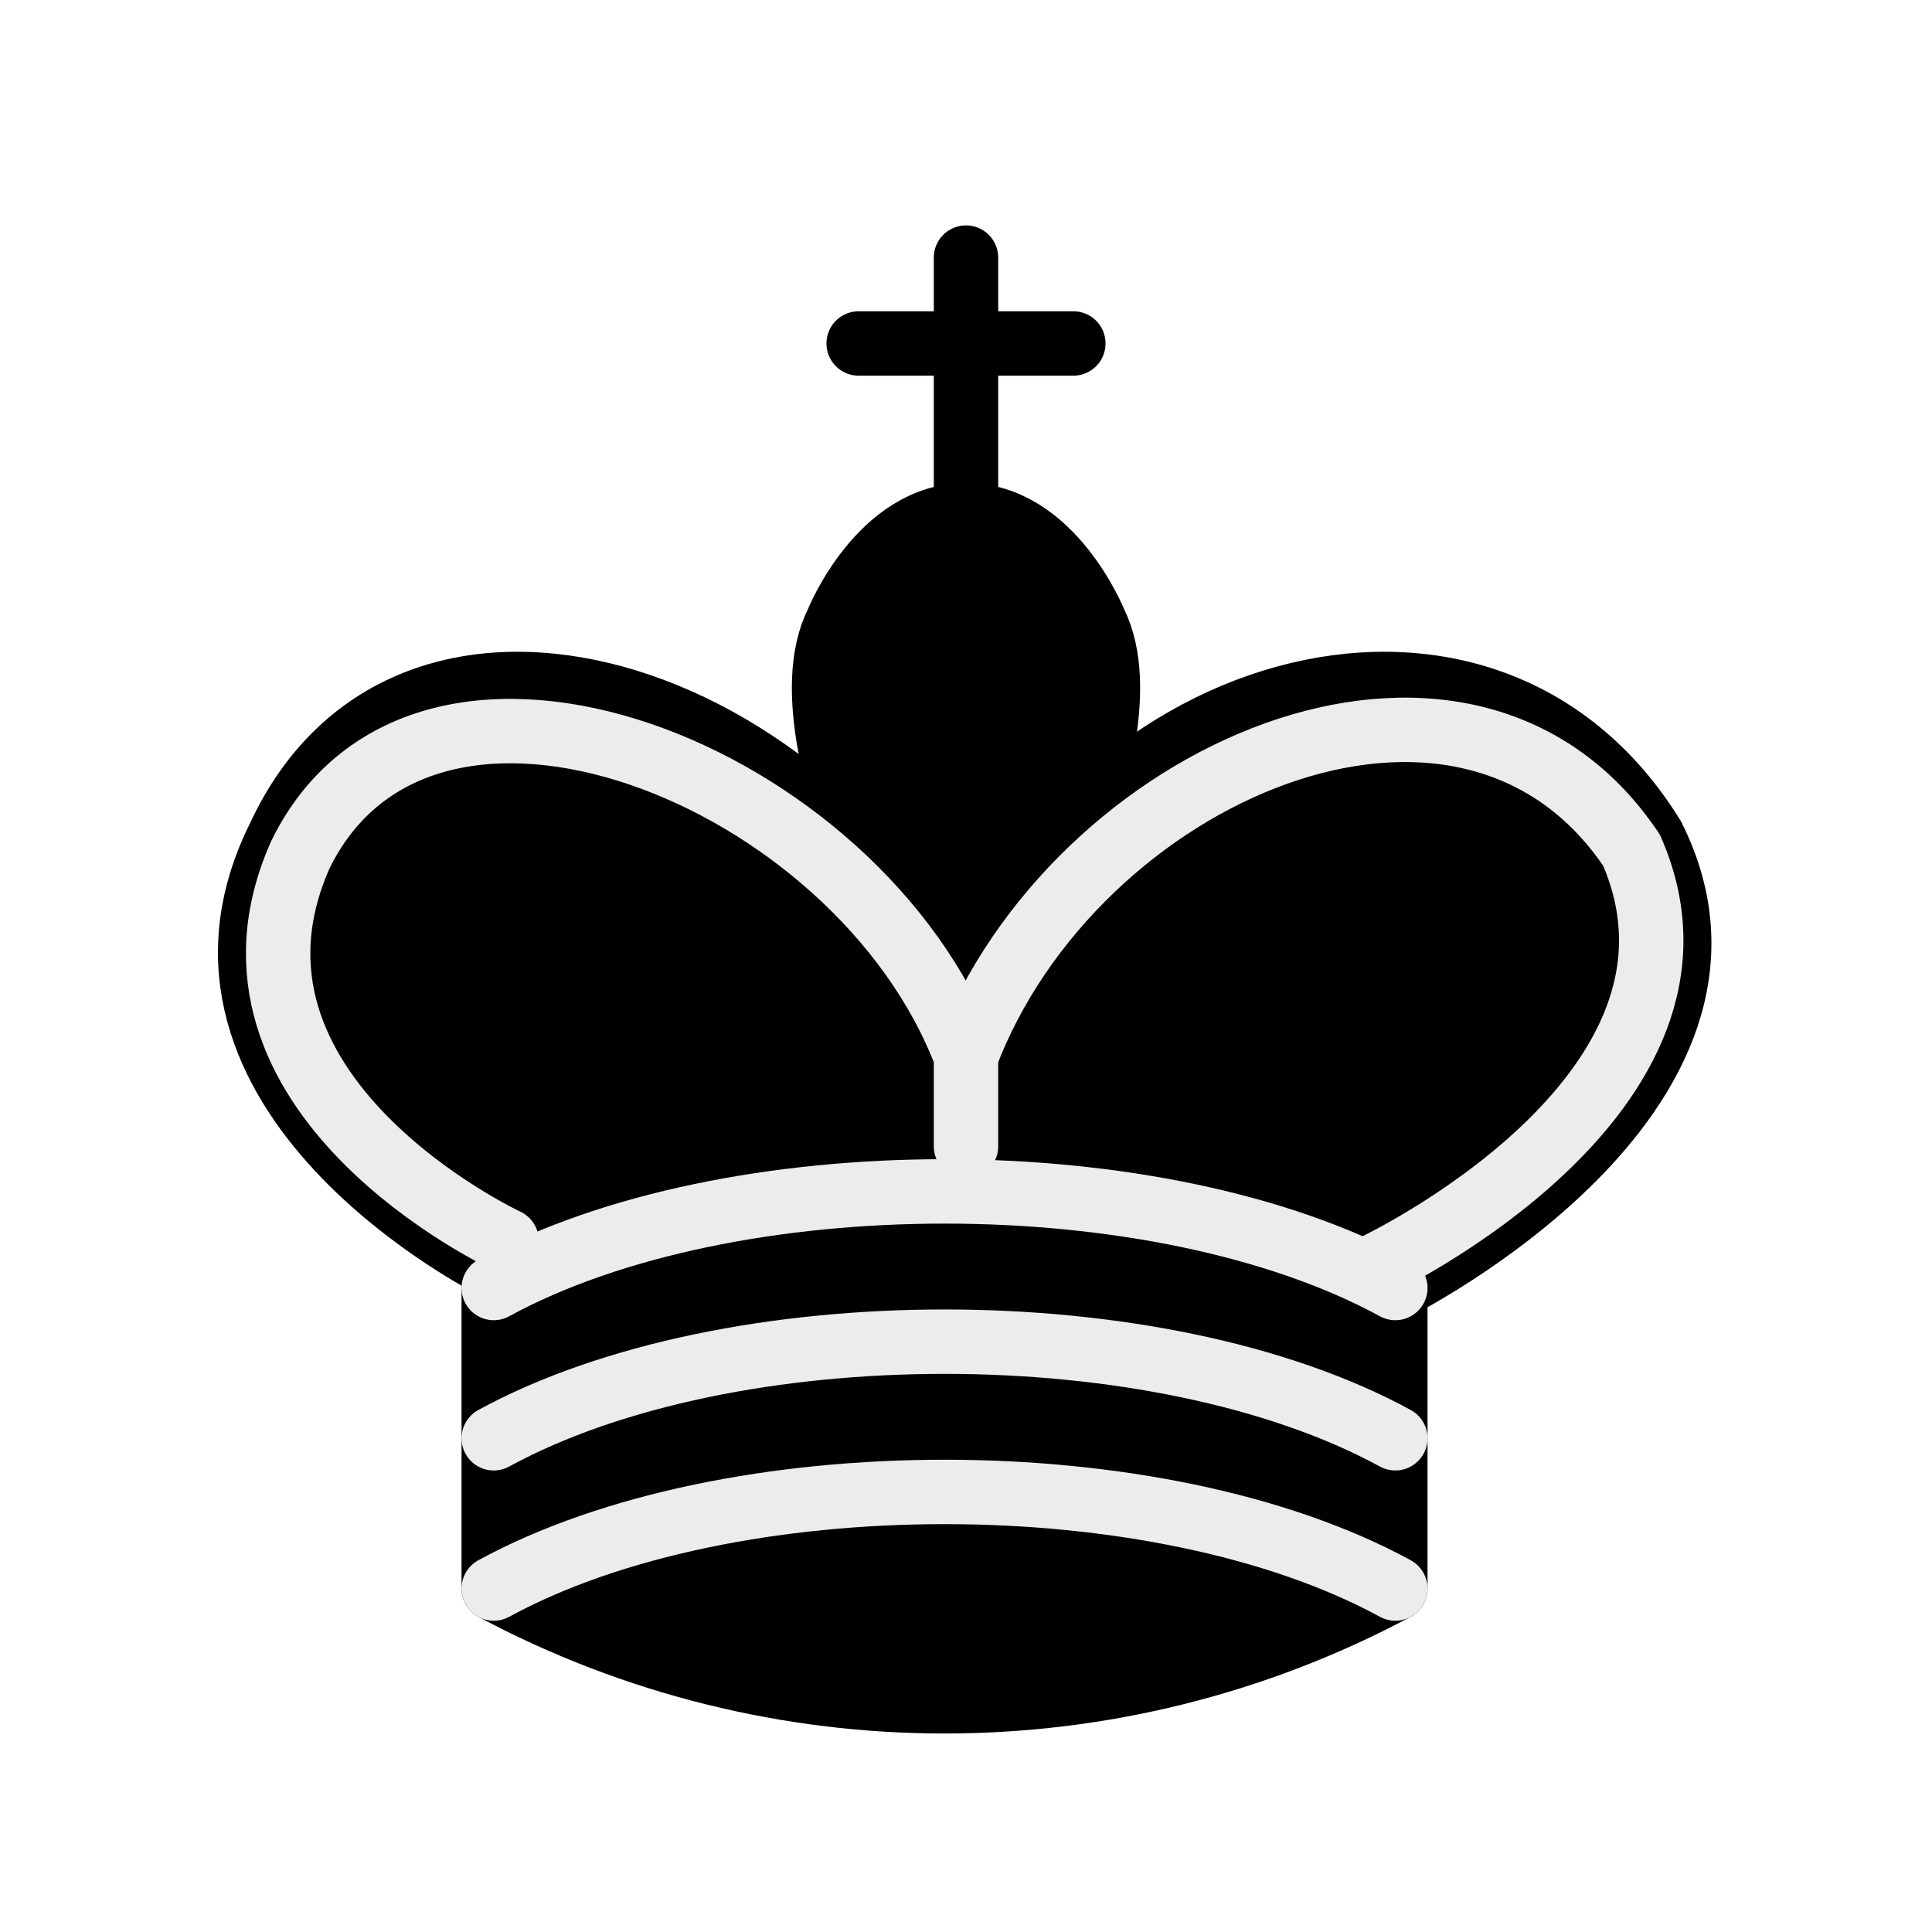
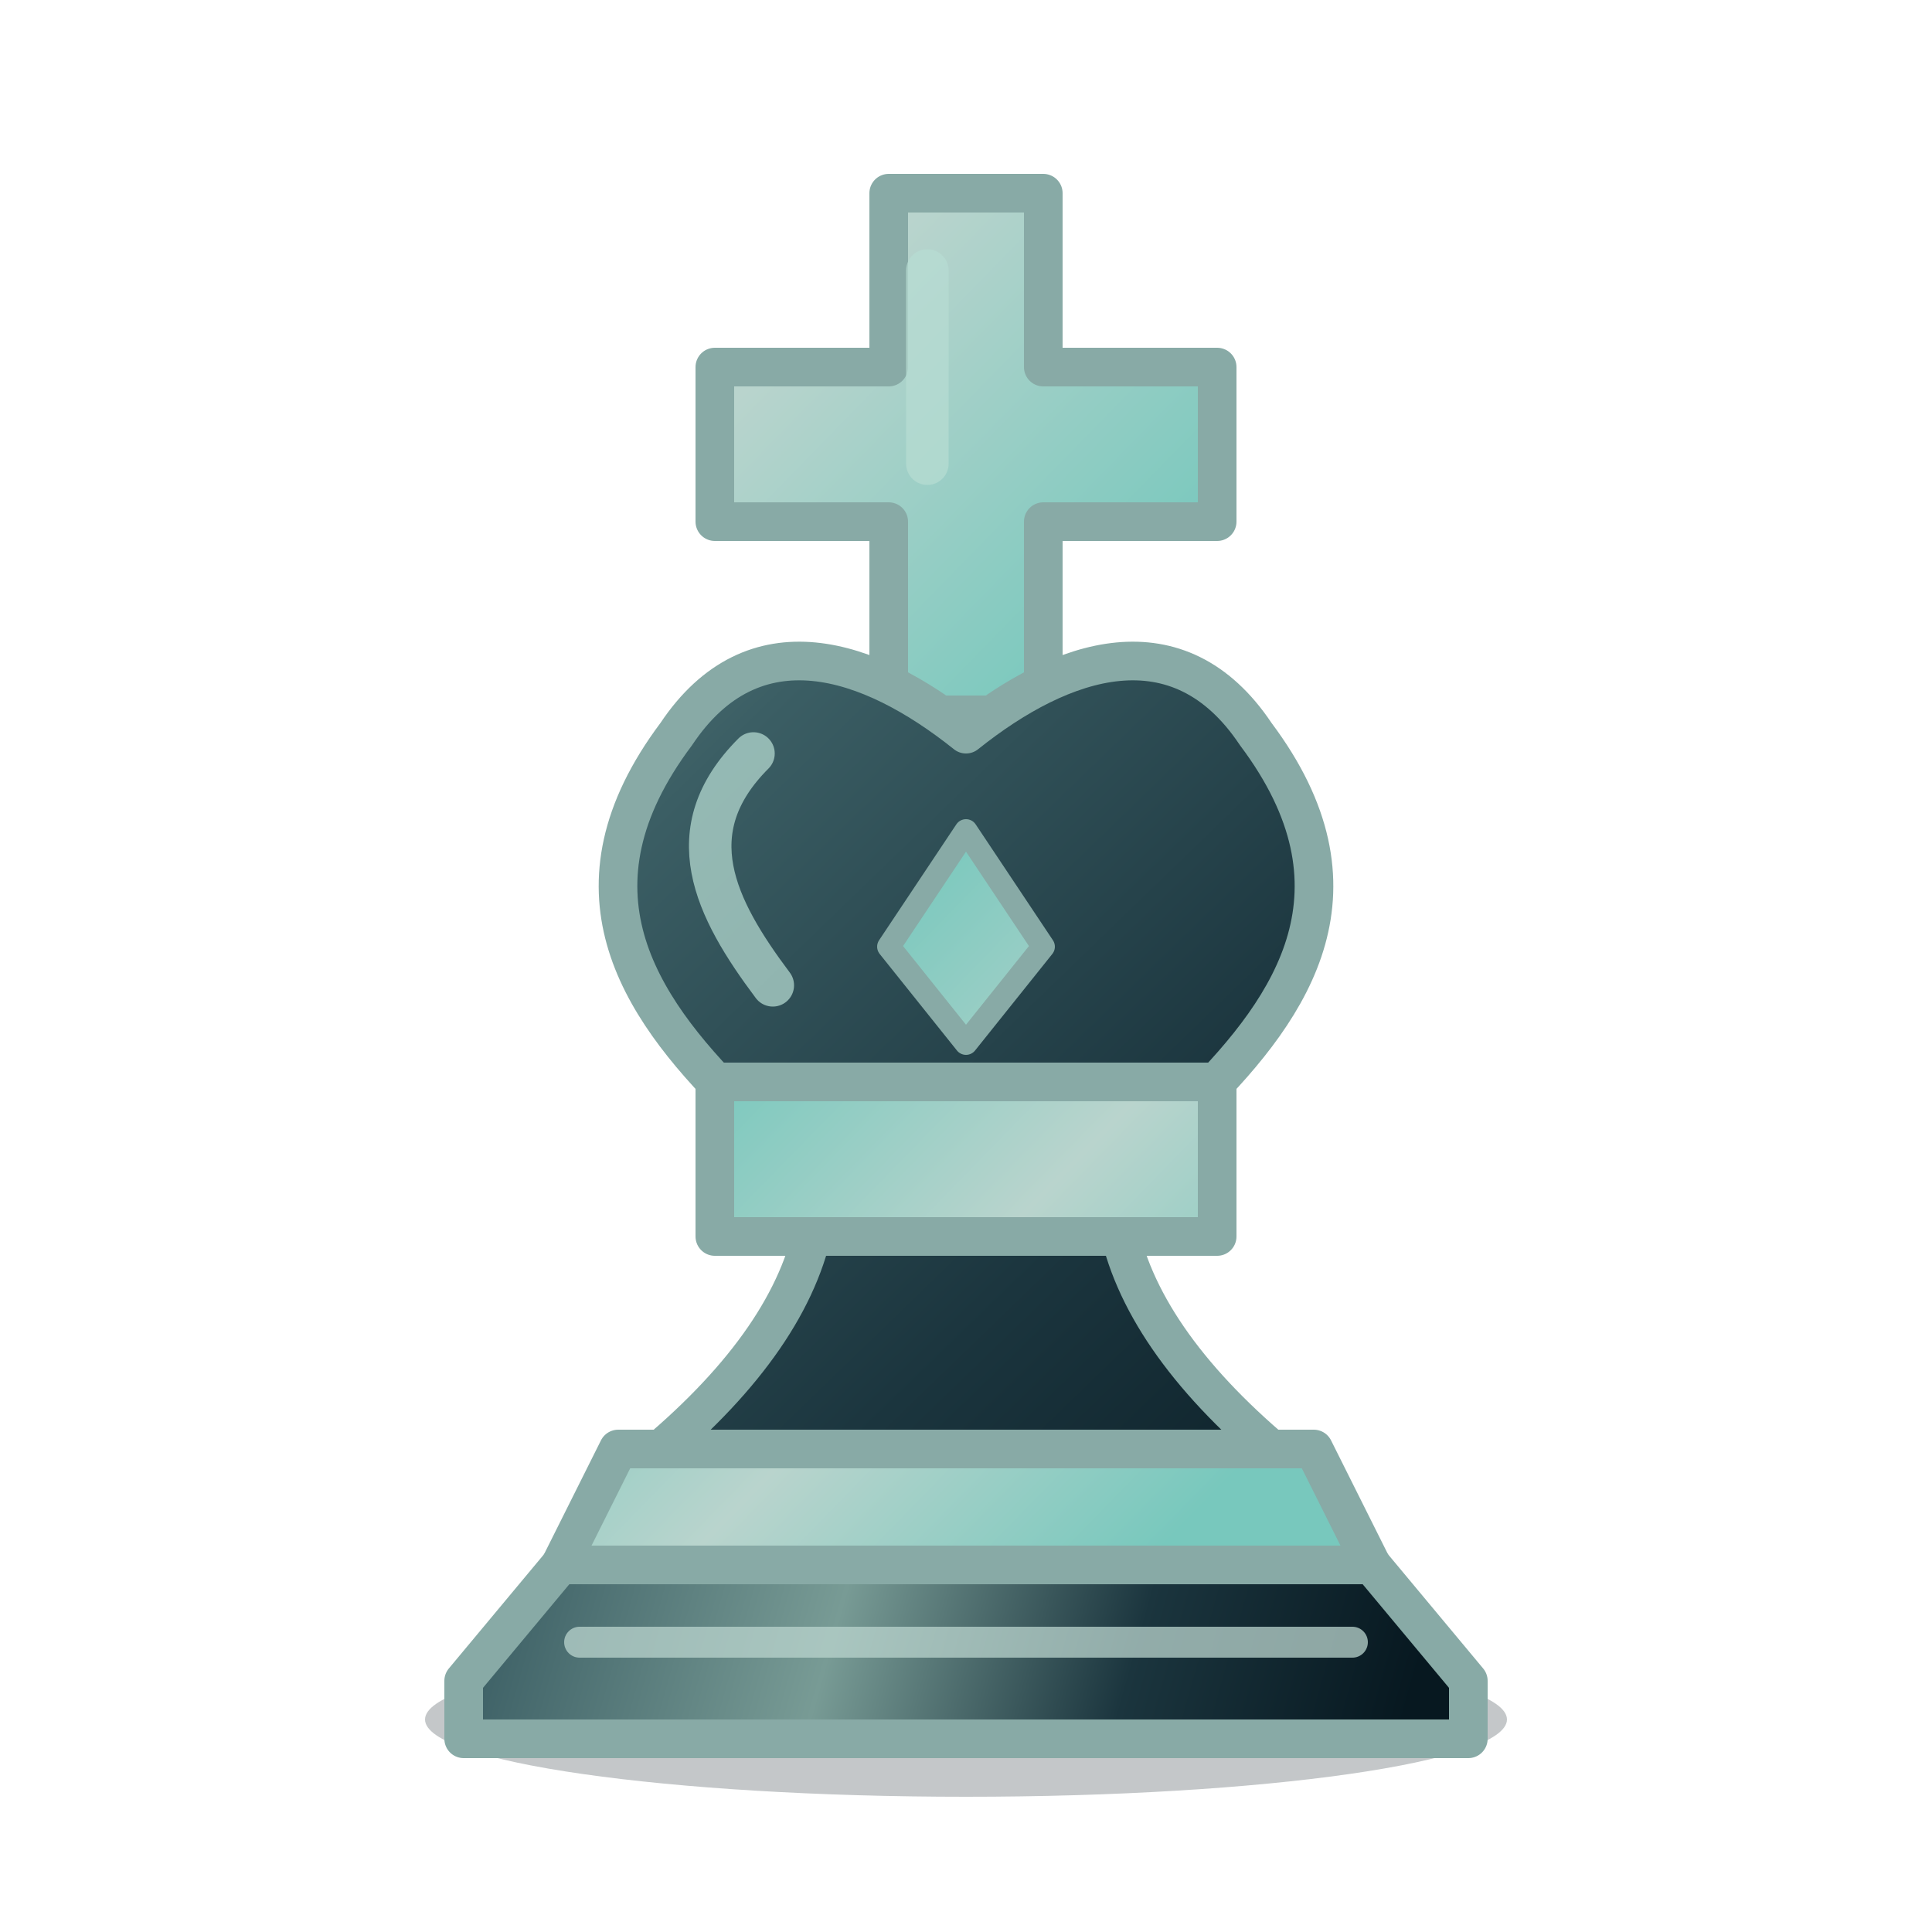
- <svg xmlns="http://www.w3.org/2000/svg" style="color-scheme:light only" viewBox="0 0 45 45">
-   <g fill="none" fill-rule="evenodd" stroke="#000" stroke-linecap="round" stroke-linejoin="round" stroke-width="1.5">
-     <path stroke-linejoin="miter" d="M22.5 11.6V6" />
-     <path fill="#000" stroke-linecap="butt" stroke-linejoin="miter" d="M22.5 25s4.5-7.5 3-10.5c0 0-1-2.5-3-2.5s-3 2.5-3 2.5c-1.5 3 3 10.5 3 10.5" />
-     <path fill="#000" d="M11.5 37a22.3 22.3 0 0 0 21 0v-7s9-4.5 6-10.5c-4-6.5-13.5-3.5-16 4V27v-3.5c-3.5-7.5-13-10.5-16-4-3 6 5 10 5 10z" />
-     <path stroke-linejoin="miter" d="M20 8h5" />
-     <path stroke="#ececec" d="M32 29.5s8.5-4 6-9.7C34.1 14 25 18 22.5 24.6v2.1-2.1C20 18 9.9 14 7 19.9c-2.5 5.6 4.8 9 4.8 9" />
-     <path stroke="#ececec" d="M11.5 30c5.5-3 15.5-3 21 0m-21 3.5c5.5-3 15.5-3 21 0m-21 3.5c5.5-3 15.5-3 21 0" />
+ <svg xmlns="http://www.w3.org/2000/svg" width="100" height="100" viewBox="0 0 100 100" role="img" aria-label="Black king">
+   <defs>
+     <linearGradient id="metal" x1="20" y1="18" x2="79" y2="79" gradientUnits="userSpaceOnUse">
+       <stop stop-color="#789b95" />
+       <stop offset=".32" stop-color="#3b5e64" />
+       <stop offset=".68" stop-color="#1b353e" />
+       <stop offset="1" stop-color="#071820" />
+     </linearGradient>
+     <linearGradient id="trim" x1="29" y1="30" x2="70" y2="70" gradientUnits="userSpaceOnUse">
+       <stop stop-color="#b9d4cd" />
+       <stop offset=".4" stop-color="#78c8bd" />
+       <stop offset=".7" stop-color="#b9d4cd" />
+       <stop offset="1" stop-color="#78c8bd" />
+     </linearGradient>
+     <linearGradient id="plinth" x1="27" y1="75" x2="73" y2="88" gradientUnits="userSpaceOnUse">
+       <stop stop-color="#3b5e64" />
+       <stop offset=".38" stop-color="#789b95" />
+       <stop offset=".7" stop-color="#1b353e" />
+       <stop offset="1" stop-color="#071820" />
+     </linearGradient>
+     <style>.gleam{fill:none;stroke:#b7ddd3;stroke-width:2.2;stroke-linecap:round;stroke-opacity:.72}</style>
+   </defs>
+   <ellipse cx="50" cy="89" rx="28" ry="4" fill="#07151c" opacity=".24" />
+   <g stroke="#88aaa6" stroke-width="2" stroke-linecap="round" stroke-linejoin="round">
+     <path d="M46 10h8v9h9v8h-9v10h-8V27h-9v-8h9Z" fill="url(#trim)" />
+     <path d="M35 38c4-6 10-4 15 0 5-4 11-6 15 0 6 8 2 14-3 19H38c-5-5-9-11-3-19Z" fill="url(#metal)" />
+     <path d="M37 56h26v8H37z" fill="url(#trim)" />
+     <path d="M42 64h16c1 4 4 8 9 12H33c5-4 8-8 9-12Z" fill="url(#metal)" />
+     <path d="M39 39c-4 4-2 8 1 12m8-37v10" class="gleam" />
+     <path d="m50 43-4 6 4 5 4-5Z" fill="url(#trim)" stroke-width="1.2" />
+     <path d="M32 75h36l3 6H29Z" fill="url(#trim)" />
+     <path d="M29 81h42l5 6v3H24v-3Z" fill="url(#plinth)" />
+     <path d="M30 85h40" fill="none" stroke="#b9d4cd" stroke-width="1.6" stroke-opacity=".75" />
  </g>
</svg>
